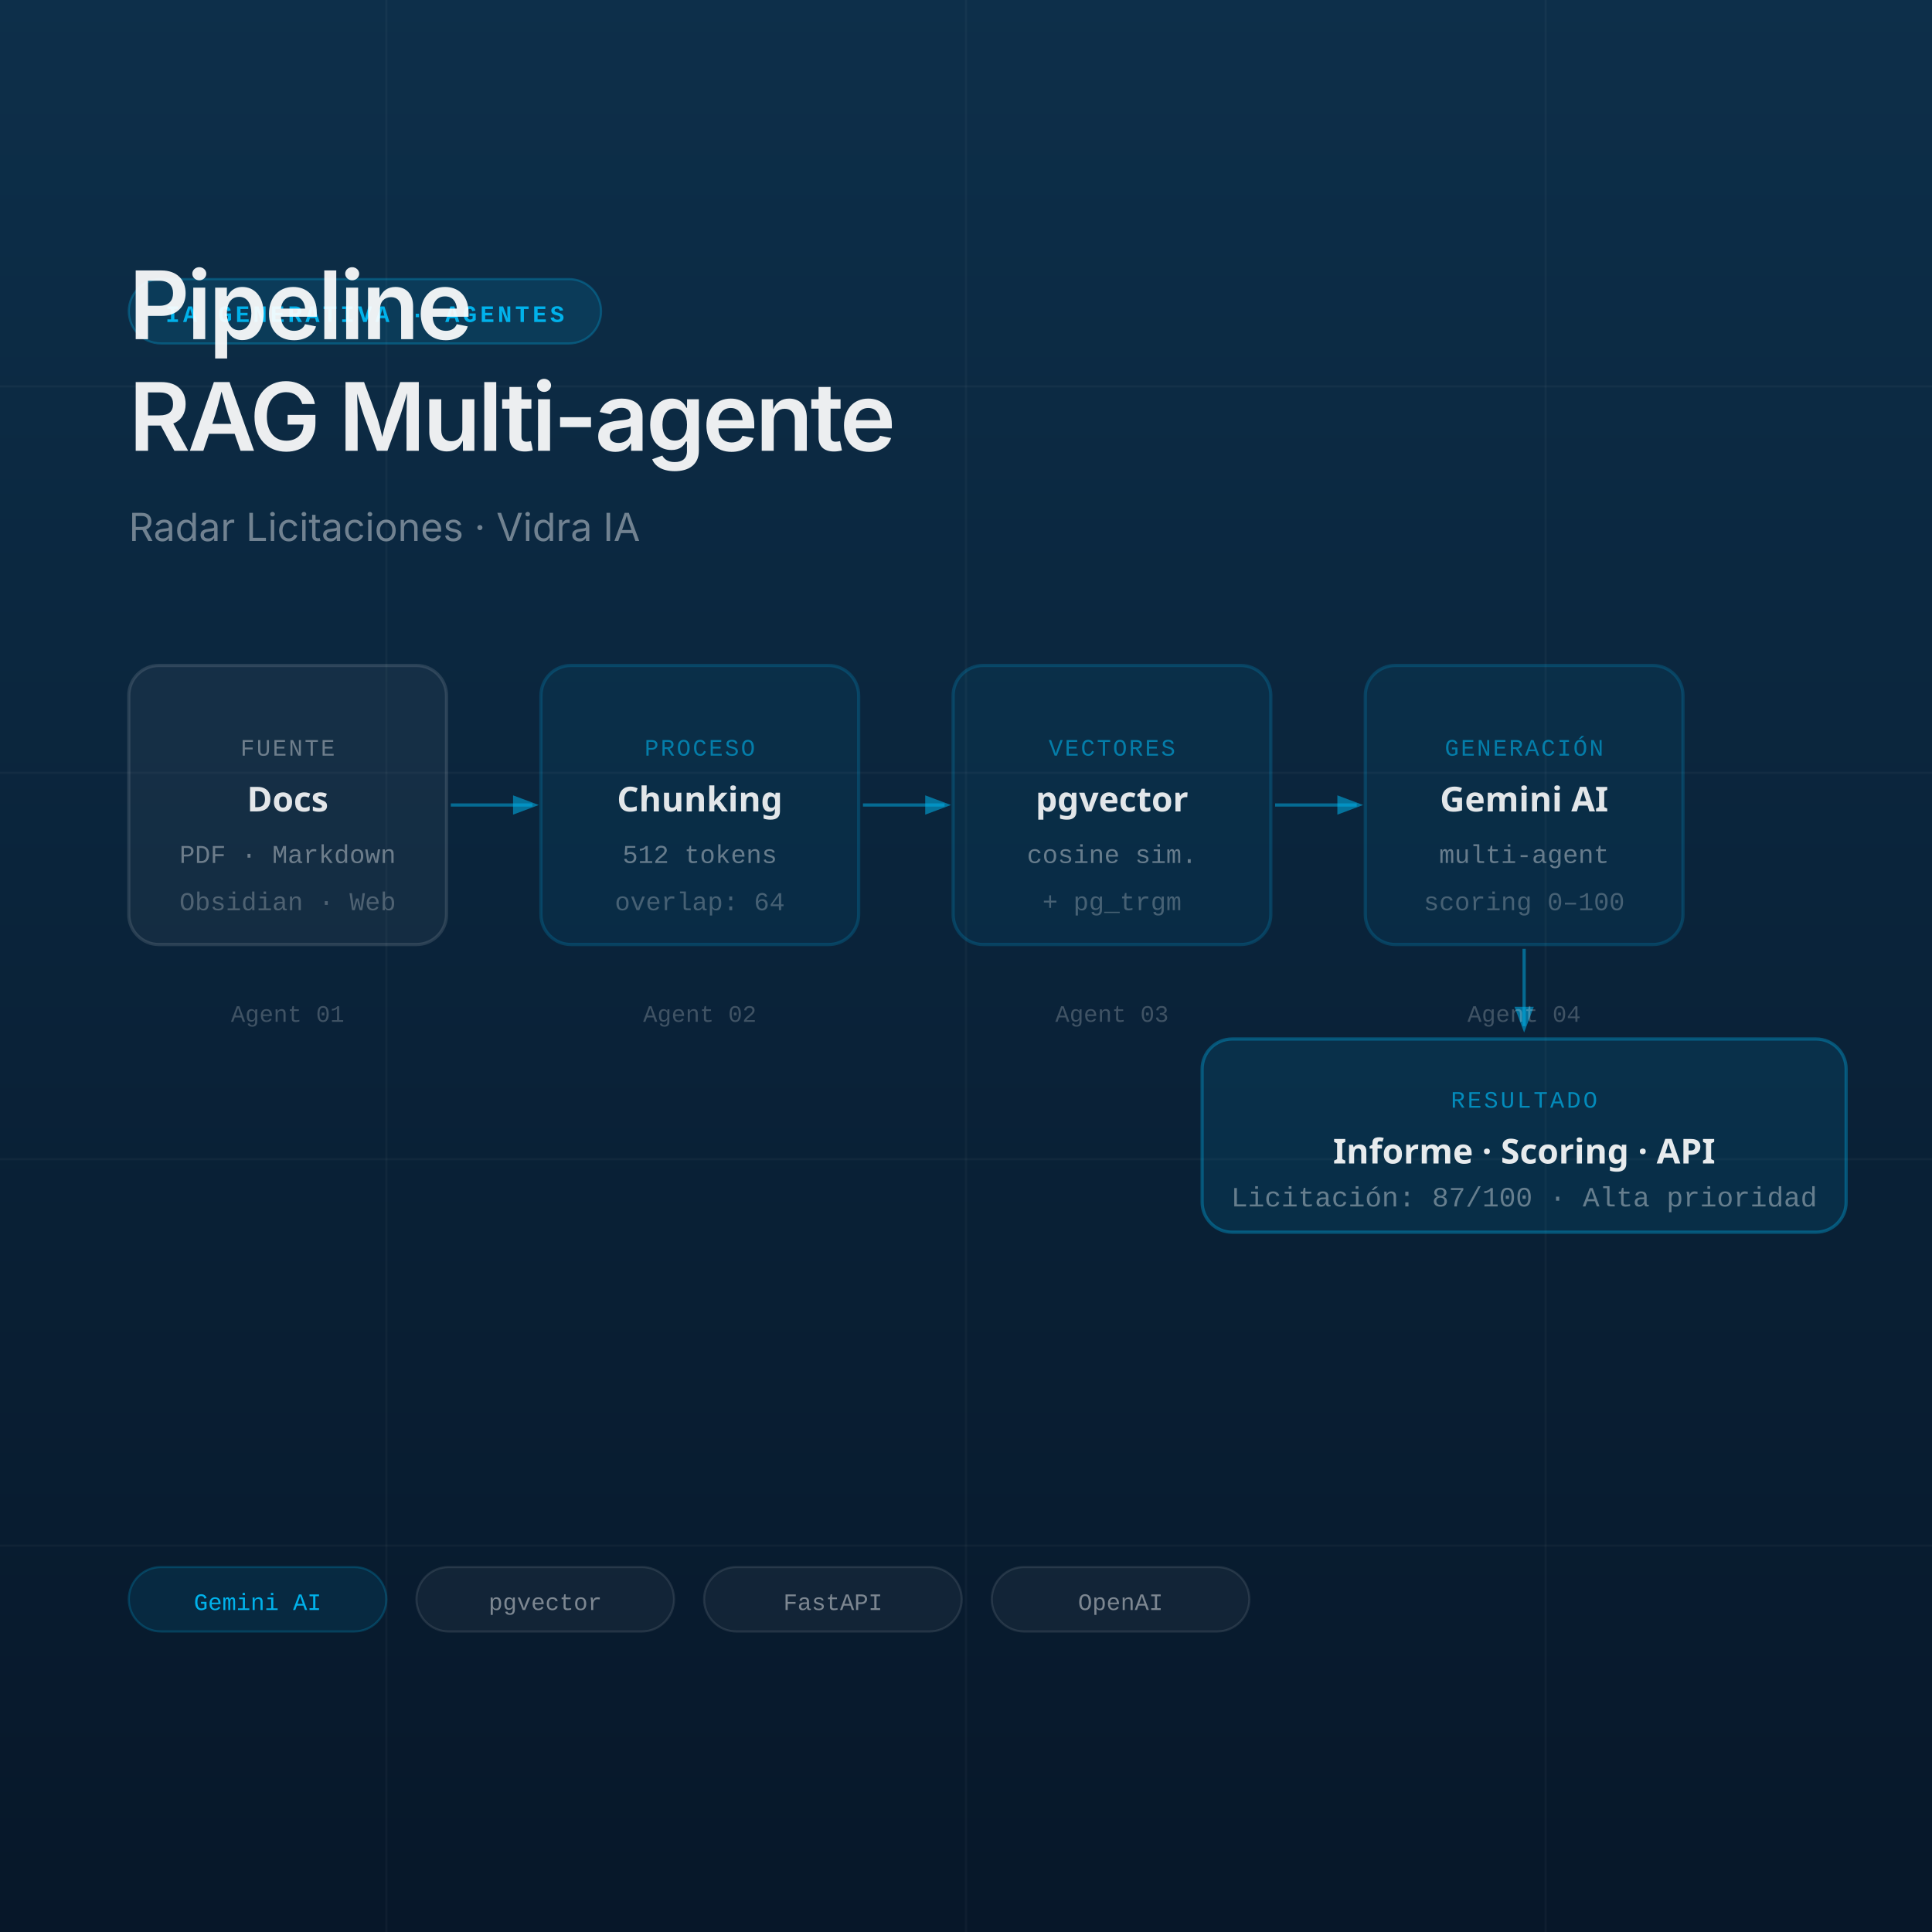
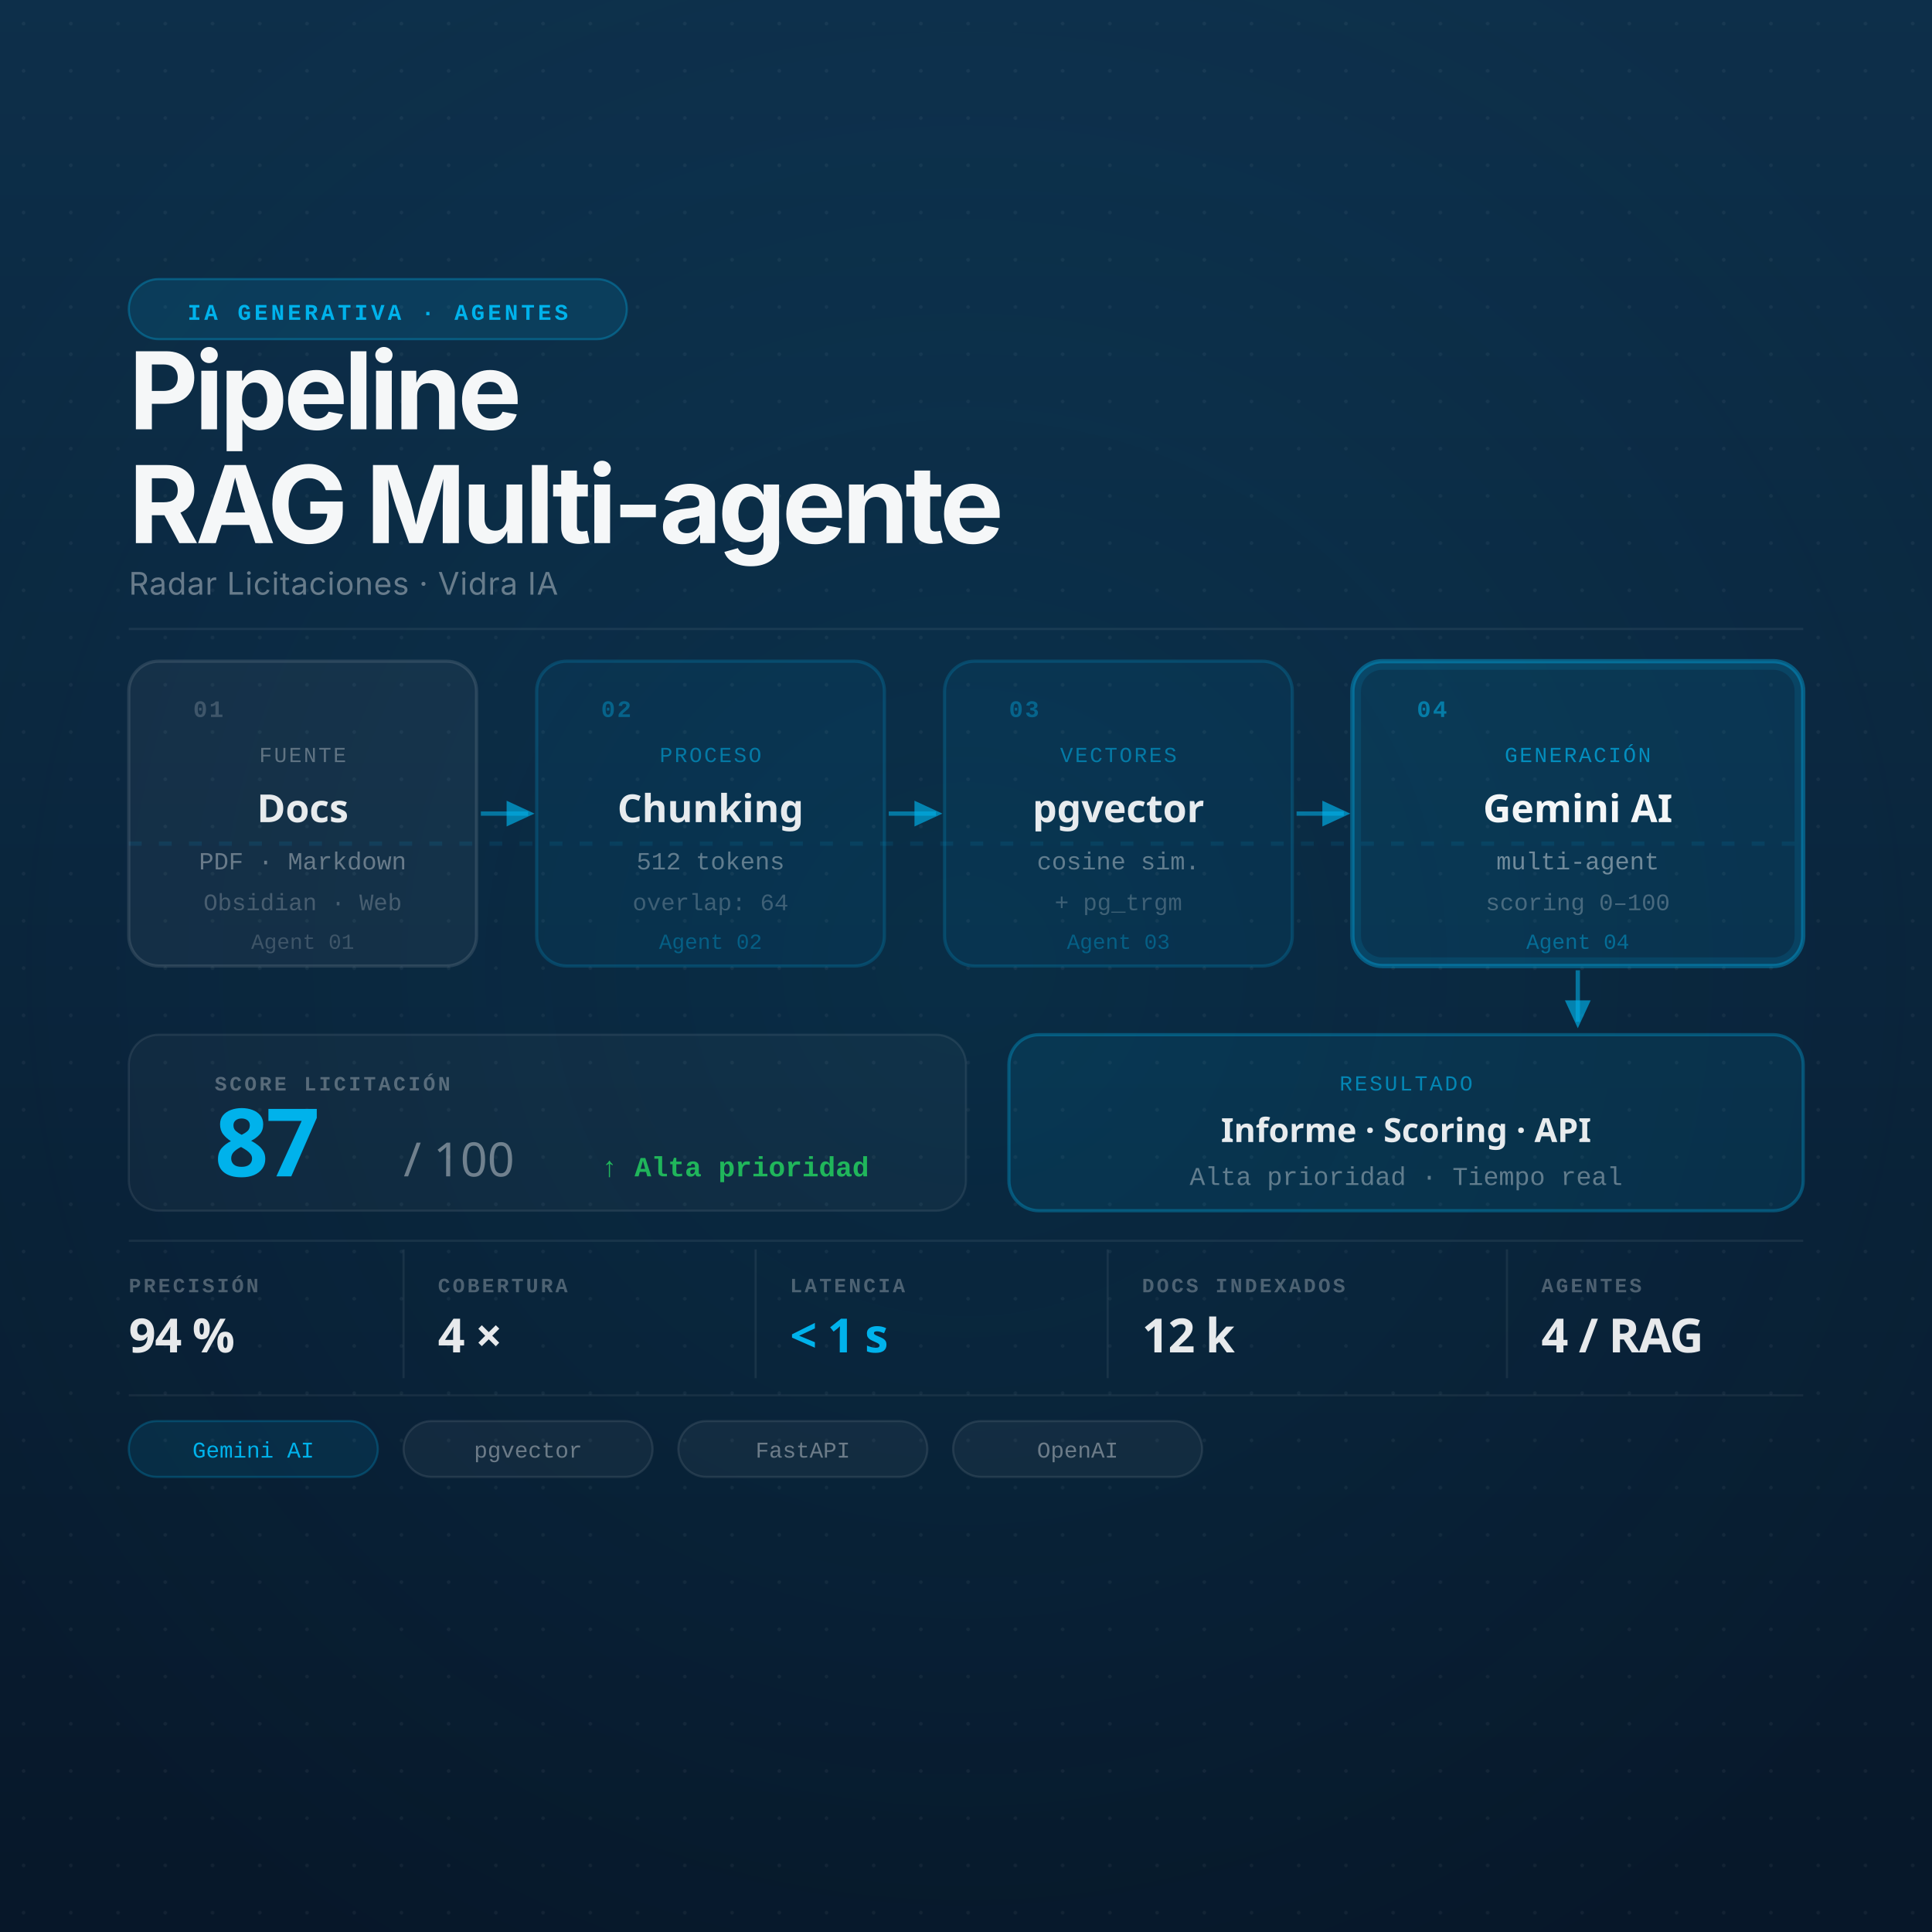
<svg xmlns="http://www.w3.org/2000/svg" viewBox="0 0 900 900" preserveAspectRatio="xMidYMid slice" width="900" height="900">
  <defs>
    <linearGradient id="bg-ai" x1="0" y1="0" x2="0" y2="1">
      <stop offset="0%" stop-color="#0d2f4a" />
      <stop offset="100%" stop-color="#071729" />
    </linearGradient>
-     <marker id="arrow" markerWidth="8" markerHeight="8" refX="6" refY="3" orient="auto">
-       <path d="M0,0 L0,6 L8,3 z" fill="rgba(0,178,235,0.55)" />
+     <radialGradient id="glow-ai" cx="0.5" cy="0.5" r="0.6">
+       <stop offset="0%" stop-color="#00B2EB" stop-opacity="0.07" />
+       <stop offset="100%" stop-color="#00B2EB" stop-opacity="0" />
+     </radialGradient>
+     <pattern id="dots-ai" x="0" y="0" width="22" height="22" patternUnits="userSpaceOnUse">
+       <circle cx="11" cy="11" r="0.85" fill="rgba(255,255,255,0.048)" />
+     </pattern>
+     <marker id="arr" markerWidth="7" markerHeight="7" refX="5" refY="3.5" orient="auto">
+       <path d="M0,0.5 L0,6.5 L6.5,3.5 z" fill="rgba(0,178,235,0.65)" />
    </marker>
  </defs>
  <rect width="900" height="900" fill="url(#bg-ai)" />
-   <g stroke="rgba(255,255,255,0.032)" stroke-width="1">
-     <line x1="0" y1="180" x2="900" y2="180" />
-     <line x1="0" y1="360" x2="900" y2="360" />
-     <line x1="0" y1="540" x2="900" y2="540" />
-     <line x1="0" y1="720" x2="900" y2="720" />
-     <line x1="180" y1="0" x2="180" y2="900" />
-     <line x1="450" y1="0" x2="450" y2="900" />
-     <line x1="720" y1="0" x2="720" y2="900" />
-   </g>
-   <rect x="60" y="130" width="220" height="30" rx="15" fill="rgba(0,178,235,0.12)" stroke="rgba(0,178,235,0.28)" stroke-width="1" />
-   <text x="170" y="150" fill="#00B2EB" font-size="11" font-family="'Courier New',Consolas,monospace" text-anchor="middle" font-weight="700" letter-spacing="0.14em">IA GENERATIVA · AGENTES</text>
-   <text x="60" y="158" fill="rgba(255,255,255,0.92)" font-size="44" font-family="system-ui,-apple-system,sans-serif" font-weight="600" letter-spacing="-0.03em">Pipeline</text>
-   <text x="60" y="210" fill="rgba(255,255,255,0.92)" font-size="44" font-family="system-ui,-apple-system,sans-serif" font-weight="600" letter-spacing="-0.03em">RAG Multi-agente</text>
-   <text x="60" y="252" fill="rgba(255,255,255,0.42)" font-size="18" font-family="system-ui,-apple-system,sans-serif">Radar Licitaciones · Vidra IA</text>
-   <rect x="60" y="310" width="148" height="130" rx="14" fill="rgba(255,255,255,0.04)" stroke="rgba(255,255,255,0.12)" stroke-width="1.5" />
-   <text x="134" y="352" fill="rgba(255,255,255,0.38)" font-size="11" font-family="'Courier New',monospace" text-anchor="middle" letter-spacing="0.08em">FUENTE</text>
-   <text x="134" y="378" fill="rgba(255,255,255,0.88)" font-size="16" font-family="system-ui,sans-serif" text-anchor="middle" font-weight="600">Docs</text>
-   <text x="134" y="402" fill="rgba(255,255,255,0.38)" font-size="12" font-family="'Courier New',monospace" text-anchor="middle">PDF · Markdown</text>
-   <text x="134" y="424" fill="rgba(255,255,255,0.25)" font-size="12" font-family="'Courier New',monospace" text-anchor="middle">Obsidian · Web</text>
-   <line x1="210" y1="375" x2="248" y2="375" stroke="rgba(0,178,235,0.5)" stroke-width="1.5" marker-end="url(#arrow)" />
-   <rect x="252" y="310" width="148" height="130" rx="14" fill="rgba(0,178,235,0.06)" stroke="rgba(0,178,235,0.2)" stroke-width="1.5" />
-   <text x="326" y="352" fill="rgba(0,178,235,0.6)" font-size="11" font-family="'Courier New',monospace" text-anchor="middle" letter-spacing="0.08em">PROCESO</text>
-   <text x="326" y="378" fill="rgba(255,255,255,0.88)" font-size="16" font-family="system-ui,sans-serif" text-anchor="middle" font-weight="600">Chunking</text>
-   <text x="326" y="402" fill="rgba(255,255,255,0.38)" font-size="12" font-family="'Courier New',monospace" text-anchor="middle">512 tokens</text>
-   <text x="326" y="424" fill="rgba(255,255,255,0.25)" font-size="12" font-family="'Courier New',monospace" text-anchor="middle">overlap: 64</text>
-   <line x1="402" y1="375" x2="440" y2="375" stroke="rgba(0,178,235,0.5)" stroke-width="1.5" marker-end="url(#arrow)" />
-   <rect x="444" y="310" width="148" height="130" rx="14" fill="rgba(0,178,235,0.06)" stroke="rgba(0,178,235,0.2)" stroke-width="1.5" />
-   <text x="518" y="352" fill="rgba(0,178,235,0.6)" font-size="11" font-family="'Courier New',monospace" text-anchor="middle" letter-spacing="0.08em">VECTORES</text>
-   <text x="518" y="378" fill="rgba(255,255,255,0.88)" font-size="16" font-family="system-ui,sans-serif" text-anchor="middle" font-weight="600">pgvector</text>
-   <text x="518" y="402" fill="rgba(255,255,255,0.38)" font-size="12" font-family="'Courier New',monospace" text-anchor="middle">cosine sim.</text>
-   <text x="518" y="424" fill="rgba(255,255,255,0.25)" font-size="12" font-family="'Courier New',monospace" text-anchor="middle">+ pg_trgm</text>
-   <line x1="594" y1="375" x2="632" y2="375" stroke="rgba(0,178,235,0.5)" stroke-width="1.5" marker-end="url(#arrow)" />
-   <rect x="636" y="310" width="148" height="130" rx="14" fill="rgba(0,178,235,0.06)" stroke="rgba(0,178,235,0.2)" stroke-width="1.5" />
-   <text x="710" y="352" fill="rgba(0,178,235,0.6)" font-size="11" font-family="'Courier New',monospace" text-anchor="middle" letter-spacing="0.08em">GENERACIÓN</text>
-   <text x="710" y="378" fill="rgba(255,255,255,0.88)" font-size="16" font-family="system-ui,sans-serif" text-anchor="middle" font-weight="600">Gemini AI</text>
-   <text x="710" y="402" fill="rgba(255,255,255,0.38)" font-size="12" font-family="'Courier New',monospace" text-anchor="middle">multi-agent</text>
-   <text x="710" y="424" fill="rgba(255,255,255,0.25)" font-size="12" font-family="'Courier New',monospace" text-anchor="middle">scoring 0–100</text>
-   <line x1="710" y1="442" x2="710" y2="478" stroke="rgba(0,178,235,0.5)" stroke-width="1.5" marker-end="url(#arrow)" />
-   <rect x="560" y="484" width="300" height="90" rx="14" fill="rgba(0,178,235,0.1)" stroke="rgba(0,178,235,0.35)" stroke-width="1.5" />
-   <text x="710" y="516" fill="rgba(0,178,235,0.7)" font-size="11" font-family="'Courier New',monospace" text-anchor="middle" letter-spacing="0.1em">RESULTADO</text>
-   <text x="710" y="542" fill="rgba(255,255,255,0.9)" font-size="16" font-family="system-ui,sans-serif" text-anchor="middle" font-weight="600">Informe · Scoring · API</text>
-   <text x="710" y="562" fill="rgba(255,255,255,0.38)" font-size="13" font-family="'Courier New',monospace" text-anchor="middle">Licitación: 87/100 · Alta prioridad</text>
-   <text x="134" y="476" fill="rgba(255,255,255,0.22)" font-size="11" font-family="'Courier New',monospace" text-anchor="middle">Agent 01</text>
-   <text x="326" y="476" fill="rgba(255,255,255,0.22)" font-size="11" font-family="'Courier New',monospace" text-anchor="middle">Agent 02</text>
-   <text x="518" y="476" fill="rgba(255,255,255,0.22)" font-size="11" font-family="'Courier New',monospace" text-anchor="middle">Agent 03</text>
-   <text x="710" y="476" fill="rgba(255,255,255,0.22)" font-size="11" font-family="'Courier New',monospace" text-anchor="middle">Agent 04</text>
-   <rect x="60" y="730" width="120" height="30" rx="15" fill="rgba(0,178,235,0.1)" stroke="rgba(0,178,235,0.22)" stroke-width="1" />
-   <text x="120" y="750" fill="#00B2EB" font-size="11" font-family="'Courier New',monospace" text-anchor="middle">Gemini AI</text>
-   <rect x="194" y="730" width="120" height="30" rx="15" fill="rgba(255,255,255,0.04)" stroke="rgba(255,255,255,0.1)" stroke-width="1" />
-   <text x="254" y="750" fill="rgba(255,255,255,0.45)" font-size="11" font-family="'Courier New',monospace" text-anchor="middle">pgvector</text>
-   <rect x="328" y="730" width="120" height="30" rx="15" fill="rgba(255,255,255,0.04)" stroke="rgba(255,255,255,0.1)" stroke-width="1" />
-   <text x="388" y="750" fill="rgba(255,255,255,0.45)" font-size="11" font-family="'Courier New',monospace" text-anchor="middle">FastAPI</text>
-   <rect x="462" y="730" width="120" height="30" rx="15" fill="rgba(255,255,255,0.04)" stroke="rgba(255,255,255,0.1)" stroke-width="1" />
-   <text x="522" y="750" fill="rgba(255,255,255,0.45)" font-size="11" font-family="'Courier New',monospace" text-anchor="middle">OpenAI</text>
+   <rect width="900" height="900" fill="url(#dots-ai)" />
+   <rect width="900" height="900" fill="url(#glow-ai)" />
+   <rect x="60" y="130" width="232" height="28" rx="14" fill="rgba(0,178,235,0.12)" stroke="rgba(0,178,235,0.32)" stroke-width="1" />
+   <text x="176" y="149" fill="#00B2EB" font-size="10.5" font-family="'Courier New',Consolas,monospace" text-anchor="middle" font-weight="700" letter-spacing="0.14em">IA GENERATIVA · AGENTES</text>
+   <text x="60" y="200" fill="rgba(255,255,255,0.96)" font-size="50" font-family="system-ui,-apple-system,sans-serif" font-weight="700" letter-spacing="-0.035em">Pipeline</text>
+   <text x="60" y="253" fill="rgba(255,255,255,0.96)" font-size="50" font-family="system-ui,-apple-system,sans-serif" font-weight="700" letter-spacing="-0.035em">RAG Multi-agente</text>
+   <text x="60" y="277" fill="rgba(255,255,255,0.38)" font-size="14.5" font-family="system-ui,-apple-system,sans-serif" letter-spacing="0.02em">Radar Licitaciones · Vidra IA</text>
+   <line x1="60" y1="293" x2="840" y2="293" stroke="rgba(255,255,255,0.07)" stroke-width="1" />
+   <line x1="60" y1="393" x2="840" y2="393" stroke="rgba(0,178,235,0.1)" stroke-width="2" stroke-dasharray="6,8" />
+   <rect x="60" y="308" width="162" height="142" rx="14" fill="rgba(255,255,255,0.04)" stroke="rgba(255,255,255,0.11)" stroke-width="1.5" />
+   <text x="90" y="334" fill="rgba(255,255,255,0.18)" font-size="11" font-family="'Courier New',monospace" font-weight="700" letter-spacing="0.08em">01</text>
+   <text x="141" y="355" fill="rgba(255,255,255,0.32)" font-size="10" font-family="'Courier New',monospace" text-anchor="middle" letter-spacing="0.09em">FUENTE</text>
+   <text x="141" y="383" fill="rgba(255,255,255,0.9)" font-size="18" font-family="system-ui,sans-serif" text-anchor="middle" font-weight="600">Docs</text>
+   <text x="141" y="405" fill="rgba(255,255,255,0.36)" font-size="11.5" font-family="'Courier New',monospace" text-anchor="middle">PDF · Markdown</text>
+   <text x="141" y="424" fill="rgba(255,255,255,0.22)" font-size="11" font-family="'Courier New',monospace" text-anchor="middle">Obsidian · Web</text>
+   <text x="141" y="442" fill="rgba(255,255,255,0.18)" font-size="10" font-family="'Courier New',monospace" text-anchor="middle">Agent 01</text>
+   <line x1="224" y1="379" x2="246" y2="379" stroke="rgba(0,178,235,0.55)" stroke-width="2" marker-end="url(#arr)" />
+   <rect x="250" y="308" width="162" height="142" rx="14" fill="rgba(0,178,235,0.06)" stroke="rgba(0,178,235,0.2)" stroke-width="1.5" />
+   <text x="280" y="334" fill="rgba(0,178,235,0.38)" font-size="11" font-family="'Courier New',monospace" font-weight="700" letter-spacing="0.08em">02</text>
+   <text x="331" y="355" fill="rgba(0,178,235,0.55)" font-size="10" font-family="'Courier New',monospace" text-anchor="middle" letter-spacing="0.09em">PROCESO</text>
+   <text x="331" y="383" fill="rgba(255,255,255,0.9)" font-size="18" font-family="system-ui,sans-serif" text-anchor="middle" font-weight="600">Chunking</text>
+   <text x="331" y="405" fill="rgba(255,255,255,0.36)" font-size="11.5" font-family="'Courier New',monospace" text-anchor="middle">512 tokens</text>
+   <text x="331" y="424" fill="rgba(255,255,255,0.22)" font-size="11" font-family="'Courier New',monospace" text-anchor="middle">overlap: 64</text>
+   <text x="331" y="442" fill="rgba(0,178,235,0.35)" font-size="10" font-family="'Courier New',monospace" text-anchor="middle">Agent 02</text>
+   <line x1="414" y1="379" x2="436" y2="379" stroke="rgba(0,178,235,0.55)" stroke-width="2" marker-end="url(#arr)" />
+   <rect x="440" y="308" width="162" height="142" rx="14" fill="rgba(0,178,235,0.06)" stroke="rgba(0,178,235,0.2)" stroke-width="1.5" />
+   <text x="470" y="334" fill="rgba(0,178,235,0.38)" font-size="11" font-family="'Courier New',monospace" font-weight="700" letter-spacing="0.08em">03</text>
+   <text x="521" y="355" fill="rgba(0,178,235,0.55)" font-size="10" font-family="'Courier New',monospace" text-anchor="middle" letter-spacing="0.09em">VECTORES</text>
+   <text x="521" y="383" fill="rgba(255,255,255,0.9)" font-size="18" font-family="system-ui,sans-serif" text-anchor="middle" font-weight="600">pgvector</text>
+   <text x="521" y="405" fill="rgba(255,255,255,0.36)" font-size="11.5" font-family="'Courier New',monospace" text-anchor="middle">cosine sim.</text>
+   <text x="521" y="424" fill="rgba(255,255,255,0.22)" font-size="11" font-family="'Courier New',monospace" text-anchor="middle">+ pg_trgm</text>
+   <text x="521" y="442" fill="rgba(0,178,235,0.35)" font-size="10" font-family="'Courier New',monospace" text-anchor="middle">Agent 03</text>
+   <line x1="604" y1="379" x2="626" y2="379" stroke="rgba(0,178,235,0.55)" stroke-width="2" marker-end="url(#arr)" />
+   <rect x="630" y="308" width="210" height="142" rx="14" fill="rgba(0,178,235,0.1)" stroke="rgba(0,178,235,0.38)" stroke-width="2" />
+   <rect x="632" y="310" width="206" height="138" rx="12" fill="none" stroke="rgba(0,178,235,0.12)" stroke-width="4" />
+   <text x="660" y="334" fill="rgba(0,178,235,0.55)" font-size="11" font-family="'Courier New',monospace" font-weight="700" letter-spacing="0.08em">04</text>
+   <text x="735" y="355" fill="rgba(0,178,235,0.7)" font-size="10" font-family="'Courier New',monospace" text-anchor="middle" letter-spacing="0.09em">GENERACIÓN</text>
+   <text x="735" y="383" fill="rgba(255,255,255,0.95)" font-size="18" font-family="system-ui,sans-serif" text-anchor="middle" font-weight="700">Gemini AI</text>
+   <text x="735" y="405" fill="rgba(255,255,255,0.42)" font-size="11.5" font-family="'Courier New',monospace" text-anchor="middle">multi-agent</text>
+   <text x="735" y="424" fill="rgba(255,255,255,0.26)" font-size="11" font-family="'Courier New',monospace" text-anchor="middle">scoring 0–100</text>
+   <text x="735" y="442" fill="rgba(0,178,235,0.45)" font-size="10" font-family="'Courier New',monospace" text-anchor="middle">Agent 04</text>
+   <line x1="735" y1="452" x2="735" y2="476" stroke="rgba(0,178,235,0.55)" stroke-width="2" marker-end="url(#arr)" />
+   <rect x="470" y="482" width="370" height="82" rx="14" fill="rgba(0,178,235,0.09)" stroke="rgba(0,178,235,0.32)" stroke-width="1.5" />
+   <text x="655" y="508" fill="rgba(0,178,235,0.65)" font-size="10" font-family="'Courier New',monospace" text-anchor="middle" letter-spacing="0.1em">RESULTADO</text>
+   <text x="655" y="532" fill="rgba(255,255,255,0.9)" font-size="15.5" font-family="system-ui,sans-serif" text-anchor="middle" font-weight="600">Informe · Scoring · API</text>
+   <text x="655" y="552" fill="rgba(255,255,255,0.36)" font-size="12" font-family="'Courier New',monospace" text-anchor="middle">Alta prioridad · Tiempo real</text>
+   <rect x="60" y="482" width="390" height="82" rx="14" fill="rgba(255,255,255,0.03)" stroke="rgba(255,255,255,0.08)" stroke-width="1" />
+   <text x="100" y="508" fill="rgba(255,255,255,0.3)" font-size="9.5" font-family="'Courier New',monospace" font-weight="700" letter-spacing="0.13em">SCORE LICITACIÓN</text>
+   <text x="100" y="548" fill="#00B2EB" font-size="44" font-family="system-ui,sans-serif" font-weight="700" letter-spacing="-0.03em">87</text>
+   <text x="188" y="548" fill="rgba(255,255,255,0.4)" font-size="22" font-family="system-ui,sans-serif" font-weight="400">/ 100</text>
+   <text x="280" y="548" fill="rgba(34,197,94,0.9)" font-size="13" font-family="'Courier New',monospace" font-weight="700">↑ Alta prioridad</text>
+   <line x1="60" y1="578" x2="840" y2="578" stroke="rgba(255,255,255,0.07)" stroke-width="1" />
+   <text x="60" y="602" fill="rgba(255,255,255,0.28)" font-size="9.5" font-family="'Courier New',monospace" font-weight="700" letter-spacing="0.12em">PRECISIÓN</text>
+   <text x="60" y="630" fill="rgba(255,255,255,0.9)" font-size="22" font-family="system-ui,sans-serif" font-weight="700" letter-spacing="-0.02em">94 %</text>
+   <line x1="188" y1="582" x2="188" y2="642" stroke="rgba(255,255,255,0.07)" stroke-width="1" />
+   <text x="204" y="602" fill="rgba(255,255,255,0.28)" font-size="9.5" font-family="'Courier New',monospace" font-weight="700" letter-spacing="0.12em">COBERTURA</text>
+   <text x="204" y="630" fill="rgba(255,255,255,0.9)" font-size="22" font-family="system-ui,sans-serif" font-weight="700" letter-spacing="-0.02em">4 ×</text>
+   <line x1="352" y1="582" x2="352" y2="642" stroke="rgba(255,255,255,0.07)" stroke-width="1" />
+   <text x="368" y="602" fill="rgba(255,255,255,0.28)" font-size="9.5" font-family="'Courier New',monospace" font-weight="700" letter-spacing="0.12em">LATENCIA</text>
+   <text x="368" y="630" fill="#00B2EB" font-size="22" font-family="system-ui,sans-serif" font-weight="700" letter-spacing="-0.02em">&lt; 1 s</text>
+   <line x1="516" y1="582" x2="516" y2="642" stroke="rgba(255,255,255,0.07)" stroke-width="1" />
+   <text x="532" y="602" fill="rgba(255,255,255,0.28)" font-size="9.5" font-family="'Courier New',monospace" font-weight="700" letter-spacing="0.12em">DOCS INDEXADOS</text>
+   <text x="532" y="630" fill="rgba(255,255,255,0.9)" font-size="22" font-family="system-ui,sans-serif" font-weight="700" letter-spacing="-0.02em">12 k</text>
+   <line x1="702" y1="582" x2="702" y2="642" stroke="rgba(255,255,255,0.07)" stroke-width="1" />
+   <text x="718" y="602" fill="rgba(255,255,255,0.28)" font-size="9.5" font-family="'Courier New',monospace" font-weight="700" letter-spacing="0.12em">AGENTES</text>
+   <text x="718" y="630" fill="rgba(255,255,255,0.9)" font-size="22" font-family="system-ui,sans-serif" font-weight="700" letter-spacing="-0.02em">4 / RAG</text>
+   <line x1="60" y1="650" x2="840" y2="650" stroke="rgba(255,255,255,0.055)" stroke-width="1" />
+   <rect x="60" y="662" width="116" height="26" rx="13" fill="rgba(0,178,235,0.1)" stroke="rgba(0,178,235,0.24)" stroke-width="1" />
+   <text x="118" y="679" fill="#00B2EB" font-size="10.5" font-family="'Courier New',monospace" text-anchor="middle">Gemini AI</text>
+   <rect x="188" y="662" width="116" height="26" rx="13" fill="rgba(255,255,255,0.04)" stroke="rgba(255,255,255,0.09)" stroke-width="1" />
+   <text x="246" y="679" fill="rgba(255,255,255,0.38)" font-size="10.5" font-family="'Courier New',monospace" text-anchor="middle">pgvector</text>
+   <rect x="316" y="662" width="116" height="26" rx="13" fill="rgba(255,255,255,0.04)" stroke="rgba(255,255,255,0.09)" stroke-width="1" />
+   <text x="374" y="679" fill="rgba(255,255,255,0.38)" font-size="10.5" font-family="'Courier New',monospace" text-anchor="middle">FastAPI</text>
+   <rect x="444" y="662" width="116" height="26" rx="13" fill="rgba(255,255,255,0.04)" stroke="rgba(255,255,255,0.09)" stroke-width="1" />
+   <text x="502" y="679" fill="rgba(255,255,255,0.38)" font-size="10.5" font-family="'Courier New',monospace" text-anchor="middle">OpenAI</text>
</svg>
